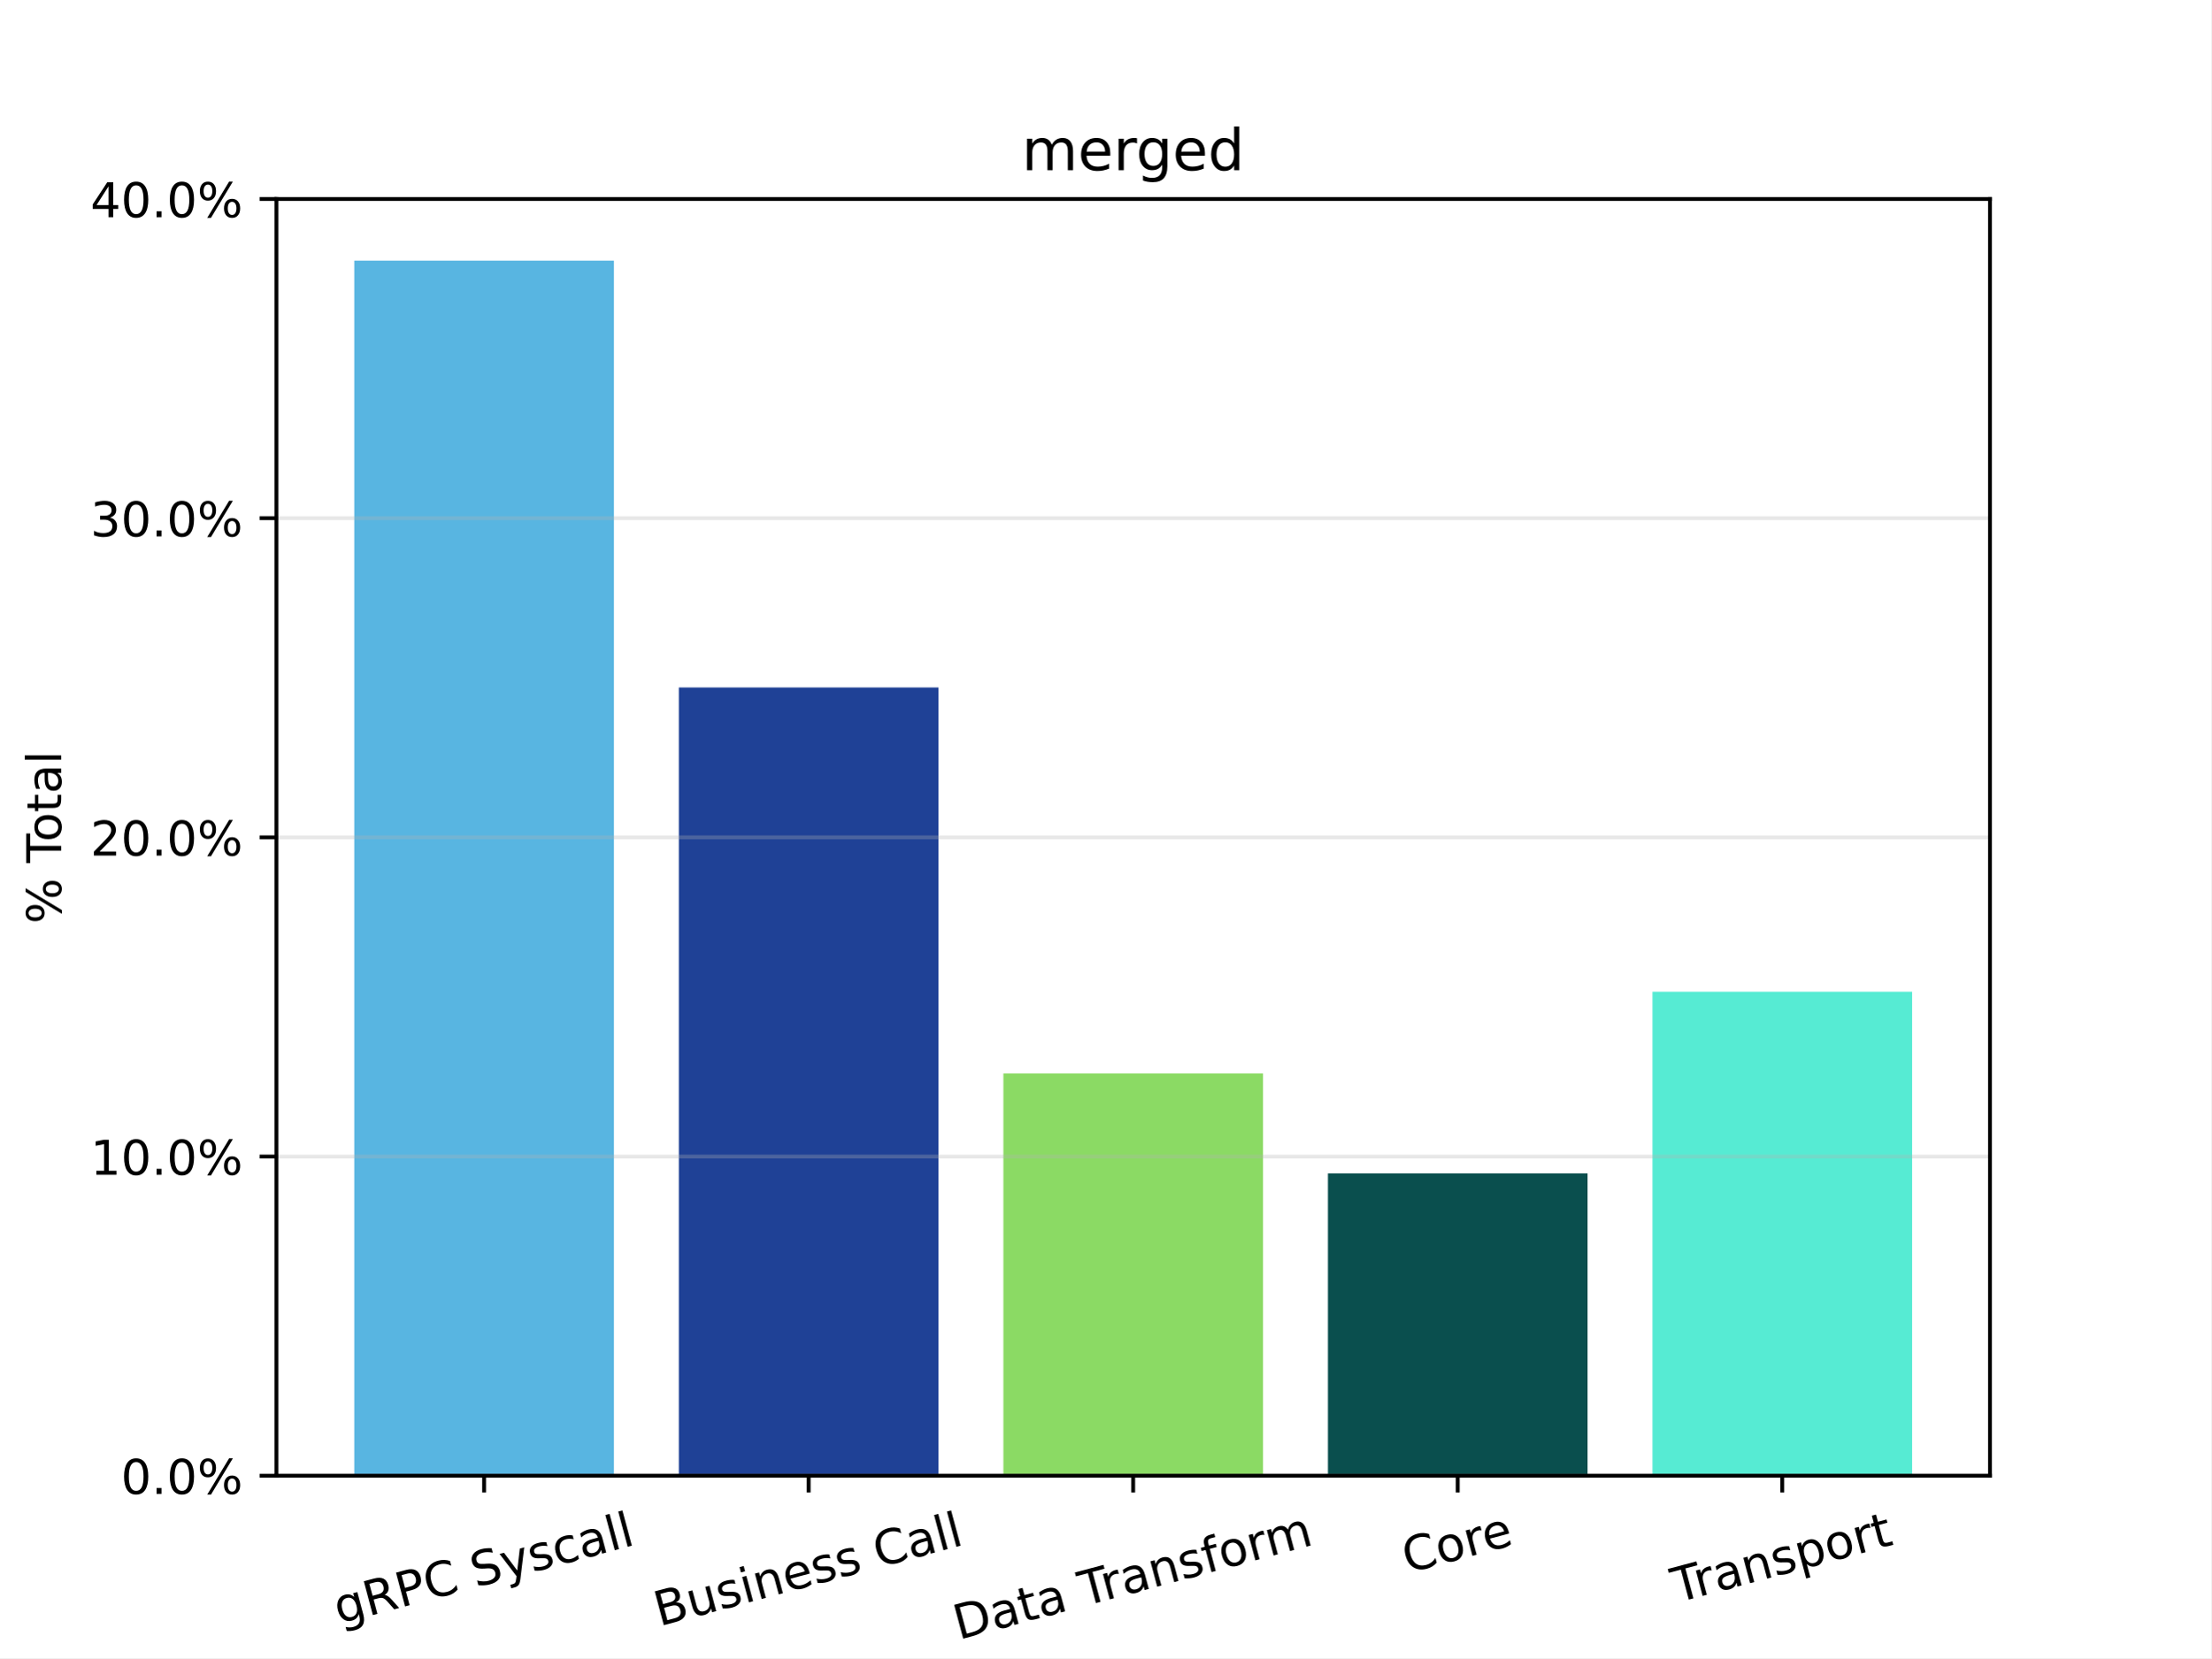
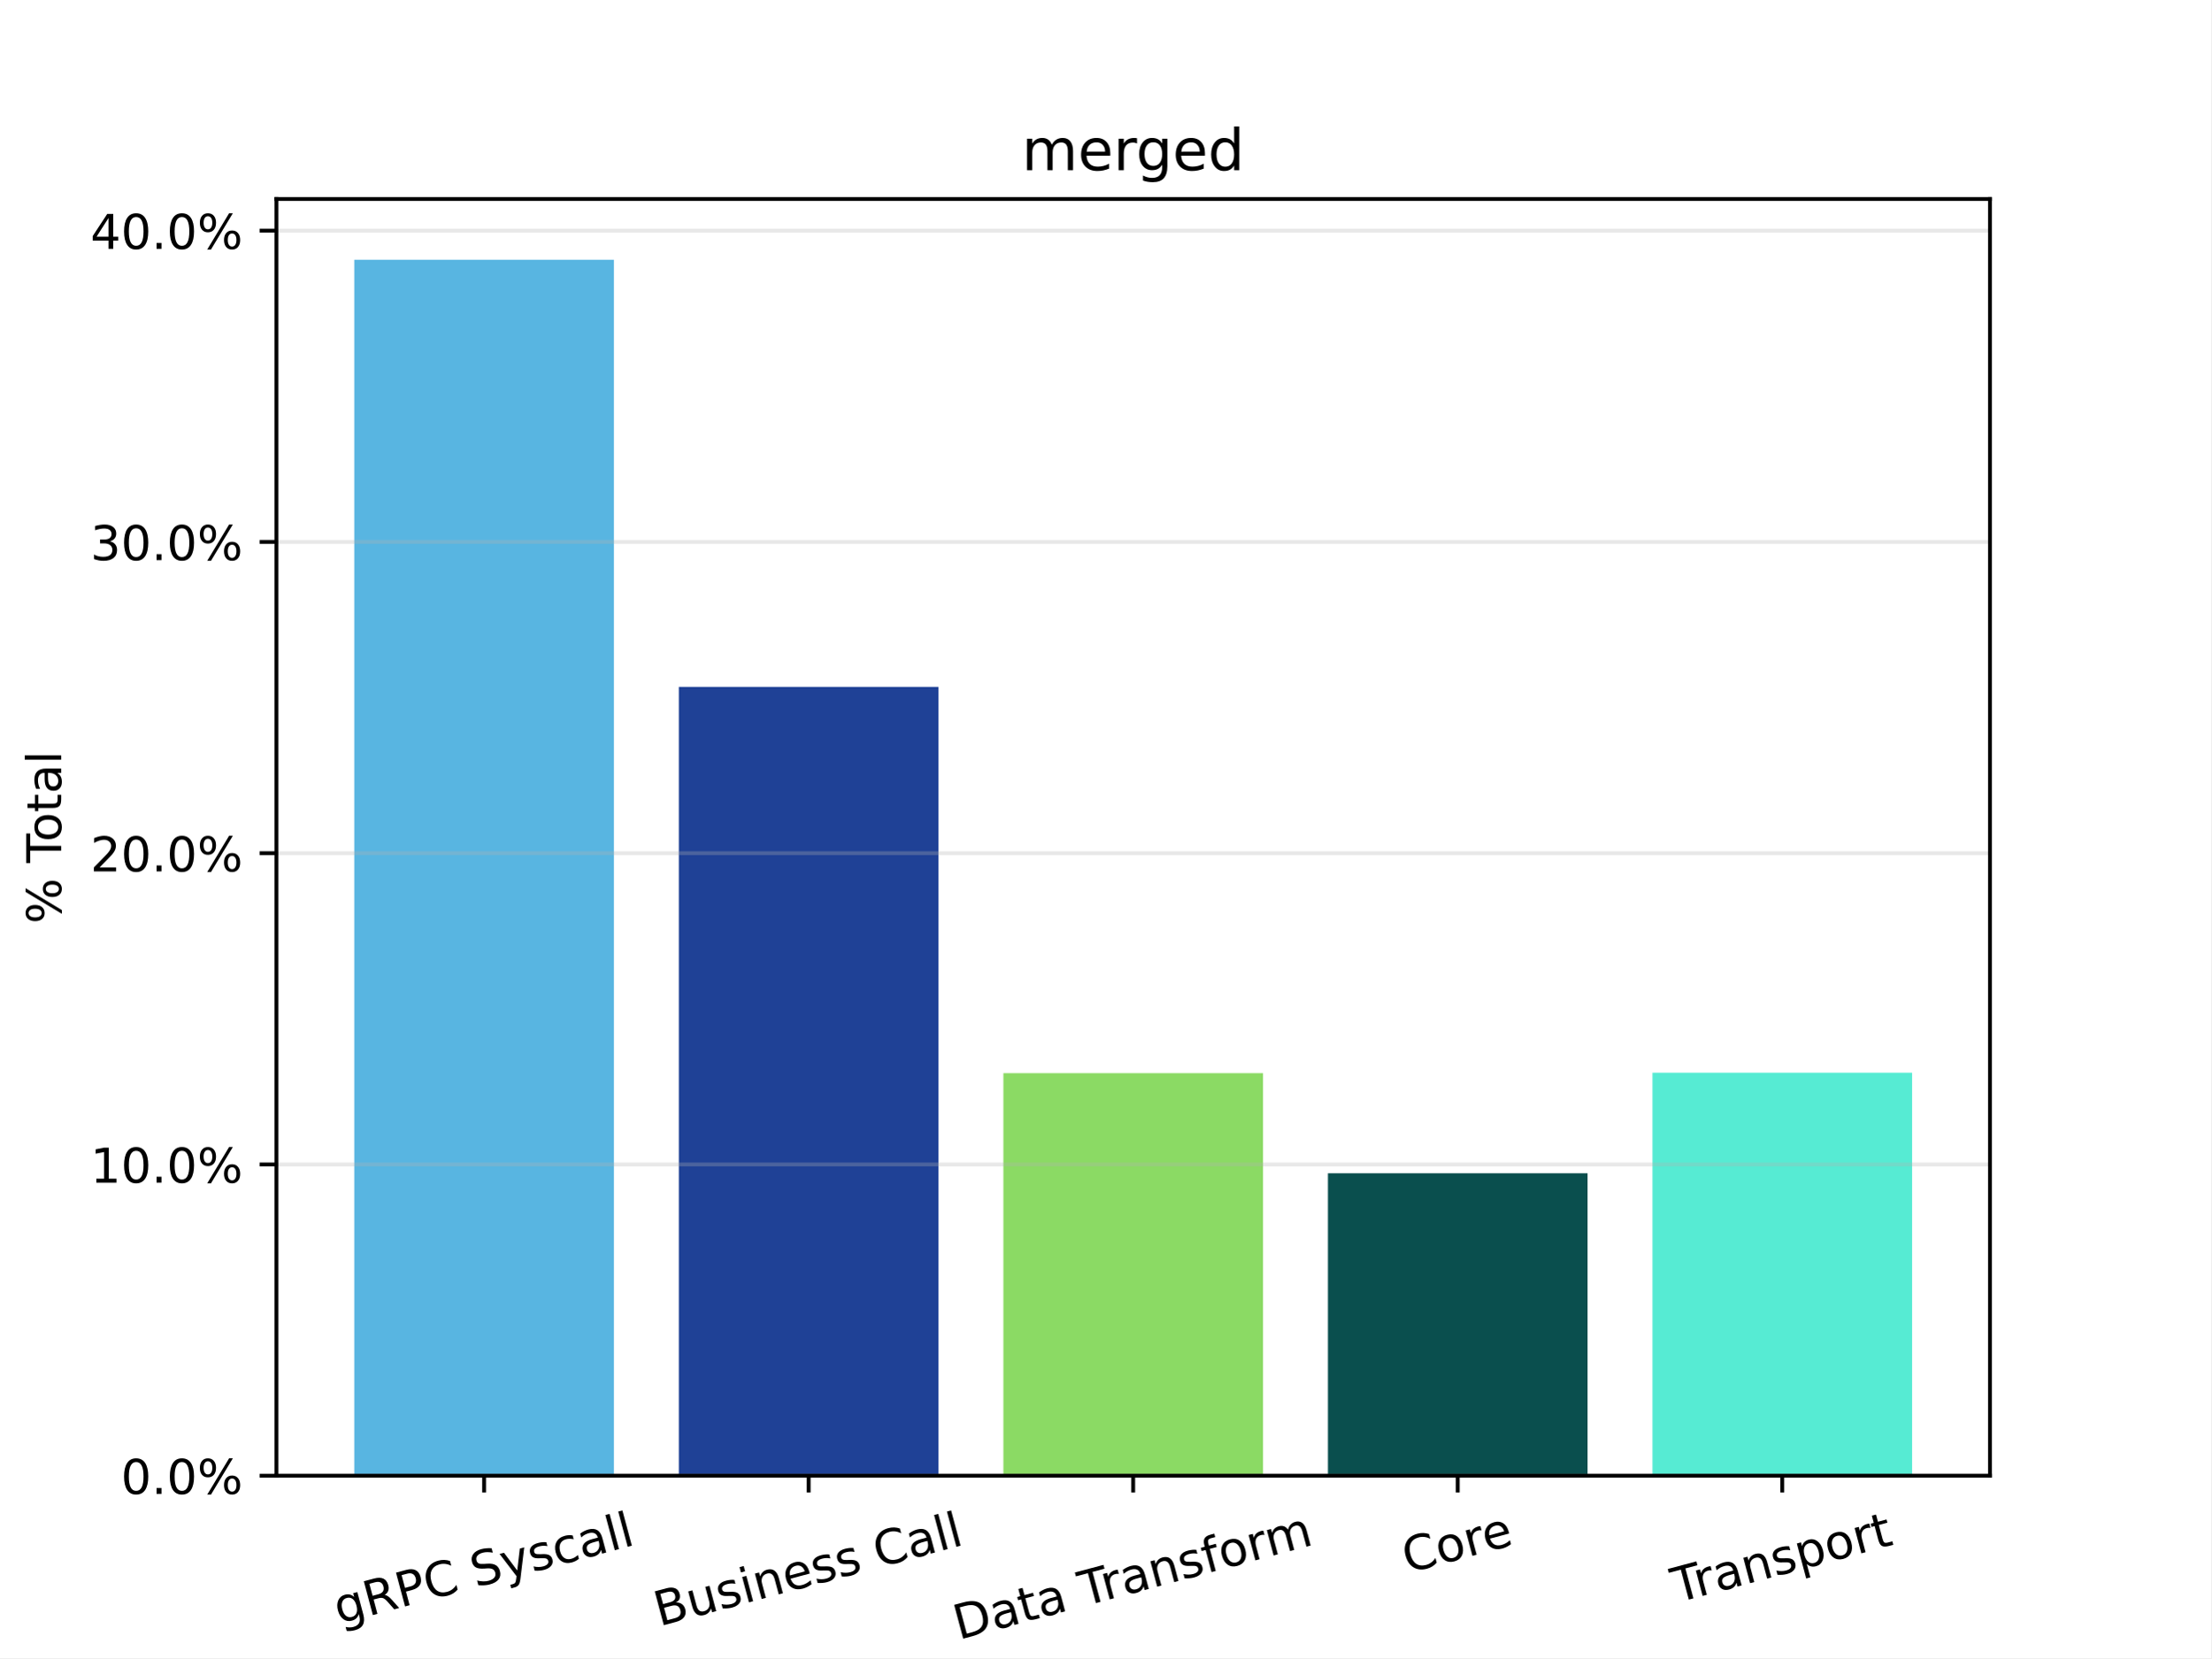
<svg xmlns="http://www.w3.org/2000/svg" xmlns:xlink="http://www.w3.org/1999/xlink" width="460.8pt" height="345.6pt" viewBox="0 0 460.8 345.6" version="1.1">
  <defs>
    <style type="text/css">*{stroke-linejoin: round; stroke-linecap: butt}</style>
  </defs>
  <g id="figure_1">
    <g id="patch_1">
      <path d="M 0 345.6  L 460.8 345.6  L 460.8 0  L 0 0  z " style="fill: #ffffff" />
    </g>
    <g id="axes_1">
      <g id="patch_2">
        <path d="M 57.6 307.584  L 414.72 307.584  L 414.72 41.472  L 57.6 41.472  z " style="fill: #ffffff" />
      </g>
      <g id="patch_3">
-         <path d="M 73.833 307.584  L 127.942 307.584  L 127.942 54.323  L 73.833 54.323  z " clip-path="url(#p266b8308c2)" style="fill: #58b5e1" />
+         <path d="M 73.833 307.584  L 127.942 307.584  L 127.942 54.144  L 73.833 54.144  z " clip-path="url(#pf15cc5b67b)" style="fill: #58b5e1" />
      </g>
      <g id="patch_4">
-         <path d="M 141.469 307.584  L 195.578 307.584  L 195.578 143.286  L 141.469 143.286  z " clip-path="url(#p266b8308c2)" style="fill: #1f4196" />
+         <path d="M 141.469 307.584  L 195.578 307.584  L 195.578 143.169  L 141.469 143.169  z " clip-path="url(#pf15cc5b67b)" style="fill: #1f4196" />
      </g>
      <g id="patch_5">
-         <path d="M 209.105 307.584  L 263.215 307.584  L 263.215 223.737  L 209.105 223.737  z " clip-path="url(#p266b8308c2)" style="fill: #8bda64" />
+         <path d="M 209.105 307.584  L 263.215 307.584  L 263.215 223.677  L 209.105 223.677  z " clip-path="url(#pf15cc5b67b)" style="fill: #8bda64" />
      </g>
      <g id="patch_6">
-         <path d="M 276.742 307.584  L 330.851 307.584  L 330.851 244.585  L 276.742 244.585  z " clip-path="url(#p266b8308c2)" style="fill: #0a4f4e" />
+         <path d="M 276.742 307.584  L 330.851 307.584  L 330.851 244.541  L 276.742 244.541  z " clip-path="url(#pf15cc5b67b)" style="fill: #0a4f4e" />
      </g>
      <g id="patch_7">
-         <path d="M 344.378 307.584  L 398.487 307.584  L 398.487 206.709  L 344.378 206.709  z " clip-path="url(#p266b8308c2)" style="fill: #56ebd3" />
+         <path d="M 344.378 307.584  L 398.487 307.584  L 398.487 223.601  L 344.378 223.601  z " clip-path="url(#pf15cc5b67b)" style="fill: #56ebd3" />
      </g>
      <g id="matplotlib.axis_1">
        <g id="xtick_1">
          <g id="line2d_1">
            <defs>
-               <path id="mf4148388ba" d="M 0 0  L 0 3.5  " style="stroke: #000000; stroke-width: 0.8" />
+               <path id="mf4b527a1f8" d="M 0 0  L 0 3.5  " style="stroke: #000000; stroke-width: 0.8" />
            </defs>
            <g>
-               <use xlink:href="#mf4148388ba" x="100.887" y="307.584" style="stroke: #000000; stroke-width: 0.8" />
+               <use xlink:href="#mf4b527a1f8" x="100.887" y="307.584" style="stroke: #000000; stroke-width: 0.8" />
            </g>
          </g>
          <g id="text_1">
            <g transform="translate(70.62089 338.526) rotate(-15) scale(0.1 -0.1)">
              <defs>
                <path id="DejaVuSans-67" d="M 2906 1791  Q 2906 2416 2648 2759  Q 2391 3103 1925 3103  Q 1463 3103 1205 2759  Q 947 2416 947 1791  Q 947 1169 1205 825  Q 1463 481 1925 481  Q 2391 481 2648 825  Q 2906 1169 2906 1791  z M 3481 434  Q 3481 -459 3084 -895  Q 2688 -1331 1869 -1331  Q 1566 -1331 1297 -1286  Q 1028 -1241 775 -1147  L 775 -588  Q 1028 -725 1275 -790  Q 1522 -856 1778 -856  Q 2344 -856 2625 -561  Q 2906 -266 2906 331  L 2906 616  Q 2728 306 2450 153  Q 2172 0 1784 0  Q 1141 0 747 490  Q 353 981 353 1791  Q 353 2603 747 3093  Q 1141 3584 1784 3584  Q 2172 3584 2450 3431  Q 2728 3278 2906 2969  L 2906 3500  L 3481 3500  L 3481 434  z " transform="scale(0.015625)" />
                <path id="DejaVuSans-52" d="M 2841 2188  Q 3044 2119 3236 1894  Q 3428 1669 3622 1275  L 4263 0  L 3584 0  L 2988 1197  Q 2756 1666 2539 1819  Q 2322 1972 1947 1972  L 1259 1972  L 1259 0  L 628 0  L 628 4666  L 2053 4666  Q 2853 4666 3247 4331  Q 3641 3997 3641 3322  Q 3641 2881 3436 2590  Q 3231 2300 2841 2188  z M 1259 4147  L 1259 2491  L 2053 2491  Q 2509 2491 2742 2702  Q 2975 2913 2975 3322  Q 2975 3731 2742 3939  Q 2509 4147 2053 4147  L 1259 4147  z " transform="scale(0.015625)" />
                <path id="DejaVuSans-50" d="M 1259 4147  L 1259 2394  L 2053 2394  Q 2494 2394 2734 2622  Q 2975 2850 2975 3272  Q 2975 3691 2734 3919  Q 2494 4147 2053 4147  L 1259 4147  z M 628 4666  L 2053 4666  Q 2838 4666 3239 4311  Q 3641 3956 3641 3272  Q 3641 2581 3239 2228  Q 2838 1875 2053 1875  L 1259 1875  L 1259 0  L 628 0  L 628 4666  z " transform="scale(0.015625)" />
                <path id="DejaVuSans-43" d="M 4122 4306  L 4122 3641  Q 3803 3938 3442 4084  Q 3081 4231 2675 4231  Q 1875 4231 1450 3742  Q 1025 3253 1025 2328  Q 1025 1406 1450 917  Q 1875 428 2675 428  Q 3081 428 3442 575  Q 3803 722 4122 1019  L 4122 359  Q 3791 134 3420 21  Q 3050 -91 2638 -91  Q 1578 -91 968 557  Q 359 1206 359 2328  Q 359 3453 968 4101  Q 1578 4750 2638 4750  Q 3056 4750 3426 4639  Q 3797 4528 4122 4306  z " transform="scale(0.015625)" />
                <path id="DejaVuSans-20" transform="scale(0.015625)" />
                <path id="DejaVuSans-53" d="M 3425 4513  L 3425 3897  Q 3066 4069 2747 4153  Q 2428 4238 2131 4238  Q 1616 4238 1336 4038  Q 1056 3838 1056 3469  Q 1056 3159 1242 3001  Q 1428 2844 1947 2747  L 2328 2669  Q 3034 2534 3370 2195  Q 3706 1856 3706 1288  Q 3706 609 3251 259  Q 2797 -91 1919 -91  Q 1588 -91 1214 -16  Q 841 59 441 206  L 441 856  Q 825 641 1194 531  Q 1563 422 1919 422  Q 2459 422 2753 634  Q 3047 847 3047 1241  Q 3047 1584 2836 1778  Q 2625 1972 2144 2069  L 1759 2144  Q 1053 2284 737 2584  Q 422 2884 422 3419  Q 422 4038 858 4394  Q 1294 4750 2059 4750  Q 2388 4750 2728 4690  Q 3069 4631 3425 4513  z " transform="scale(0.015625)" />
                <path id="DejaVuSans-79" d="M 2059 -325  Q 1816 -950 1584 -1140  Q 1353 -1331 966 -1331  L 506 -1331  L 506 -850  L 844 -850  Q 1081 -850 1212 -737  Q 1344 -625 1503 -206  L 1606 56  L 191 3500  L 800 3500  L 1894 763  L 2988 3500  L 3597 3500  L 2059 -325  z " transform="scale(0.015625)" />
                <path id="DejaVuSans-73" d="M 2834 3397  L 2834 2853  Q 2591 2978 2328 3040  Q 2066 3103 1784 3103  Q 1356 3103 1142 2972  Q 928 2841 928 2578  Q 928 2378 1081 2264  Q 1234 2150 1697 2047  L 1894 2003  Q 2506 1872 2764 1633  Q 3022 1394 3022 966  Q 3022 478 2636 193  Q 2250 -91 1575 -91  Q 1294 -91 989 -36  Q 684 19 347 128  L 347 722  Q 666 556 975 473  Q 1284 391 1588 391  Q 1994 391 2212 530  Q 2431 669 2431 922  Q 2431 1156 2273 1281  Q 2116 1406 1581 1522  L 1381 1569  Q 847 1681 609 1914  Q 372 2147 372 2553  Q 372 3047 722 3315  Q 1072 3584 1716 3584  Q 2034 3584 2315 3537  Q 2597 3491 2834 3397  z " transform="scale(0.015625)" />
                <path id="DejaVuSans-63" d="M 3122 3366  L 3122 2828  Q 2878 2963 2633 3030  Q 2388 3097 2138 3097  Q 1578 3097 1268 2742  Q 959 2388 959 1747  Q 959 1106 1268 751  Q 1578 397 2138 397  Q 2388 397 2633 464  Q 2878 531 3122 666  L 3122 134  Q 2881 22 2623 -34  Q 2366 -91 2075 -91  Q 1284 -91 818 406  Q 353 903 353 1747  Q 353 2603 823 3093  Q 1294 3584 2113 3584  Q 2378 3584 2631 3529  Q 2884 3475 3122 3366  z " transform="scale(0.015625)" />
                <path id="DejaVuSans-61" d="M 2194 1759  Q 1497 1759 1228 1600  Q 959 1441 959 1056  Q 959 750 1161 570  Q 1363 391 1709 391  Q 2188 391 2477 730  Q 2766 1069 2766 1631  L 2766 1759  L 2194 1759  z M 3341 1997  L 3341 0  L 2766 0  L 2766 531  Q 2569 213 2275 61  Q 1981 -91 1556 -91  Q 1019 -91 701 211  Q 384 513 384 1019  Q 384 1609 779 1909  Q 1175 2209 1959 2209  L 2766 2209  L 2766 2266  Q 2766 2663 2505 2880  Q 2244 3097 1772 3097  Q 1472 3097 1187 3025  Q 903 2953 641 2809  L 641 3341  Q 956 3463 1253 3523  Q 1550 3584 1831 3584  Q 2591 3584 2966 3190  Q 3341 2797 3341 1997  z " transform="scale(0.015625)" />
                <path id="DejaVuSans-6c" d="M 603 4863  L 1178 4863  L 1178 0  L 603 0  L 603 4863  z " transform="scale(0.015625)" />
              </defs>
              <use xlink:href="#DejaVuSans-67" />
              <use xlink:href="#DejaVuSans-52" x="63.477" />
              <use xlink:href="#DejaVuSans-50" x="132.959" />
              <use xlink:href="#DejaVuSans-43" x="193.262" />
              <use xlink:href="#DejaVuSans-20" x="263.086" />
              <use xlink:href="#DejaVuSans-53" x="294.873" />
              <use xlink:href="#DejaVuSans-79" x="358.35" />
              <use xlink:href="#DejaVuSans-73" x="417.529" />
              <use xlink:href="#DejaVuSans-63" x="469.629" />
              <use xlink:href="#DejaVuSans-61" x="524.609" />
              <use xlink:href="#DejaVuSans-6c" x="585.889" />
              <use xlink:href="#DejaVuSans-6c" x="613.672" />
            </g>
          </g>
        </g>
        <g id="xtick_2">
          <g id="line2d_2">
            <g>
-               <use xlink:href="#mf4148388ba" x="168.524" y="307.584" style="stroke: #000000; stroke-width: 0.8" />
+               <use xlink:href="#mf4b527a1f8" x="168.524" y="307.584" style="stroke: #000000; stroke-width: 0.8" />
            </g>
          </g>
          <g id="text_2">
            <g transform="translate(137.3909 338.9902) rotate(-15) scale(0.1 -0.1)">
              <defs>
                <path id="DejaVuSans-42" d="M 1259 2228  L 1259 519  L 2272 519  Q 2781 519 3026 730  Q 3272 941 3272 1375  Q 3272 1813 3026 2020  Q 2781 2228 2272 2228  L 1259 2228  z M 1259 4147  L 1259 2741  L 2194 2741  Q 2656 2741 2882 2914  Q 3109 3088 3109 3444  Q 3109 3797 2882 3972  Q 2656 4147 2194 4147  L 1259 4147  z M 628 4666  L 2241 4666  Q 2963 4666 3353 4366  Q 3744 4066 3744 3513  Q 3744 3084 3544 2831  Q 3344 2578 2956 2516  Q 3422 2416 3680 2098  Q 3938 1781 3938 1306  Q 3938 681 3513 340  Q 3088 0 2303 0  L 628 0  L 628 4666  z " transform="scale(0.015625)" />
                <path id="DejaVuSans-75" d="M 544 1381  L 544 3500  L 1119 3500  L 1119 1403  Q 1119 906 1312 657  Q 1506 409 1894 409  Q 2359 409 2629 706  Q 2900 1003 2900 1516  L 2900 3500  L 3475 3500  L 3475 0  L 2900 0  L 2900 538  Q 2691 219 2414 64  Q 2138 -91 1772 -91  Q 1169 -91 856 284  Q 544 659 544 1381  z M 1991 3584  L 1991 3584  z " transform="scale(0.015625)" />
                <path id="DejaVuSans-69" d="M 603 3500  L 1178 3500  L 1178 0  L 603 0  L 603 3500  z M 603 4863  L 1178 4863  L 1178 4134  L 603 4134  L 603 4863  z " transform="scale(0.015625)" />
                <path id="DejaVuSans-6e" d="M 3513 2113  L 3513 0  L 2938 0  L 2938 2094  Q 2938 2591 2744 2837  Q 2550 3084 2163 3084  Q 1697 3084 1428 2787  Q 1159 2491 1159 1978  L 1159 0  L 581 0  L 581 3500  L 1159 3500  L 1159 2956  Q 1366 3272 1645 3428  Q 1925 3584 2291 3584  Q 2894 3584 3203 3211  Q 3513 2838 3513 2113  z " transform="scale(0.015625)" />
                <path id="DejaVuSans-65" d="M 3597 1894  L 3597 1613  L 953 1613  Q 991 1019 1311 708  Q 1631 397 2203 397  Q 2534 397 2845 478  Q 3156 559 3463 722  L 3463 178  Q 3153 47 2828 -22  Q 2503 -91 2169 -91  Q 1331 -91 842 396  Q 353 884 353 1716  Q 353 2575 817 3079  Q 1281 3584 2069 3584  Q 2775 3584 3186 3129  Q 3597 2675 3597 1894  z M 3022 2063  Q 3016 2534 2758 2815  Q 2500 3097 2075 3097  Q 1594 3097 1305 2825  Q 1016 2553 972 2059  L 3022 2063  z " transform="scale(0.015625)" />
              </defs>
              <use xlink:href="#DejaVuSans-42" />
              <use xlink:href="#DejaVuSans-75" x="68.604" />
              <use xlink:href="#DejaVuSans-73" x="131.982" />
              <use xlink:href="#DejaVuSans-69" x="184.082" />
              <use xlink:href="#DejaVuSans-6e" x="211.865" />
              <use xlink:href="#DejaVuSans-65" x="275.244" />
              <use xlink:href="#DejaVuSans-73" x="336.768" />
              <use xlink:href="#DejaVuSans-73" x="388.867" />
              <use xlink:href="#DejaVuSans-20" x="440.967" />
              <use xlink:href="#DejaVuSans-43" x="472.754" />
              <use xlink:href="#DejaVuSans-61" x="542.578" />
              <use xlink:href="#DejaVuSans-6c" x="603.857" />
              <use xlink:href="#DejaVuSans-6c" x="631.641" />
            </g>
          </g>
        </g>
        <g id="xtick_3">
          <g id="line2d_3">
            <g>
-               <use xlink:href="#mf4148388ba" x="236.16" y="307.584" style="stroke: #000000; stroke-width: 0.8" />
+               <use xlink:href="#mf4b527a1f8" x="236.16" y="307.584" style="stroke: #000000; stroke-width: 0.8" />
            </g>
          </g>
          <g id="text_3">
            <g transform="translate(199.7879 341.798) rotate(-15) scale(0.1 -0.1)">
              <defs>
                <path id="DejaVuSans-44" d="M 1259 4147  L 1259 519  L 2022 519  Q 2988 519 3436 956  Q 3884 1394 3884 2338  Q 3884 3275 3436 3711  Q 2988 4147 2022 4147  L 1259 4147  z M 628 4666  L 1925 4666  Q 3281 4666 3915 4102  Q 4550 3538 4550 2338  Q 4550 1131 3912 565  Q 3275 0 1925 0  L 628 0  L 628 4666  z " transform="scale(0.015625)" />
                <path id="DejaVuSans-74" d="M 1172 4494  L 1172 3500  L 2356 3500  L 2356 3053  L 1172 3053  L 1172 1153  Q 1172 725 1289 603  Q 1406 481 1766 481  L 2356 481  L 2356 0  L 1766 0  Q 1100 0 847 248  Q 594 497 594 1153  L 594 3053  L 172 3053  L 172 3500  L 594 3500  L 594 4494  L 1172 4494  z " transform="scale(0.015625)" />
                <path id="DejaVuSans-54" d="M -19 4666  L 3928 4666  L 3928 4134  L 2272 4134  L 2272 0  L 1638 0  L 1638 4134  L -19 4134  L -19 4666  z " transform="scale(0.015625)" />
                <path id="DejaVuSans-72" d="M 2631 2963  Q 2534 3019 2420 3045  Q 2306 3072 2169 3072  Q 1681 3072 1420 2755  Q 1159 2438 1159 1844  L 1159 0  L 581 0  L 581 3500  L 1159 3500  L 1159 2956  Q 1341 3275 1631 3429  Q 1922 3584 2338 3584  Q 2397 3584 2469 3576  Q 2541 3569 2628 3553  L 2631 2963  z " transform="scale(0.015625)" />
                <path id="DejaVuSans-66" d="M 2375 4863  L 2375 4384  L 1825 4384  Q 1516 4384 1395 4259  Q 1275 4134 1275 3809  L 1275 3500  L 2222 3500  L 2222 3053  L 1275 3053  L 1275 0  L 697 0  L 697 3053  L 147 3053  L 147 3500  L 697 3500  L 697 3744  Q 697 4328 969 4595  Q 1241 4863 1831 4863  L 2375 4863  z " transform="scale(0.015625)" />
                <path id="DejaVuSans-6f" d="M 1959 3097  Q 1497 3097 1228 2736  Q 959 2375 959 1747  Q 959 1119 1226 758  Q 1494 397 1959 397  Q 2419 397 2687 759  Q 2956 1122 2956 1747  Q 2956 2369 2687 2733  Q 2419 3097 1959 3097  z M 1959 3584  Q 2709 3584 3137 3096  Q 3566 2609 3566 1747  Q 3566 888 3137 398  Q 2709 -91 1959 -91  Q 1206 -91 779 398  Q 353 888 353 1747  Q 353 2609 779 3096  Q 1206 3584 1959 3584  z " transform="scale(0.015625)" />
                <path id="DejaVuSans-6d" d="M 3328 2828  Q 3544 3216 3844 3400  Q 4144 3584 4550 3584  Q 5097 3584 5394 3201  Q 5691 2819 5691 2113  L 5691 0  L 5113 0  L 5113 2094  Q 5113 2597 4934 2840  Q 4756 3084 4391 3084  Q 3944 3084 3684 2787  Q 3425 2491 3425 1978  L 3425 0  L 2847 0  L 2847 2094  Q 2847 2600 2669 2842  Q 2491 3084 2119 3084  Q 1678 3084 1418 2786  Q 1159 2488 1159 1978  L 1159 0  L 581 0  L 581 3500  L 1159 3500  L 1159 2956  Q 1356 3278 1631 3431  Q 1906 3584 2284 3584  Q 2666 3584 2933 3390  Q 3200 3197 3328 2828  z " transform="scale(0.015625)" />
              </defs>
              <use xlink:href="#DejaVuSans-44" />
              <use xlink:href="#DejaVuSans-61" x="77.002" />
              <use xlink:href="#DejaVuSans-74" x="138.281" />
              <use xlink:href="#DejaVuSans-61" x="177.49" />
              <use xlink:href="#DejaVuSans-20" x="238.77" />
              <use xlink:href="#DejaVuSans-54" x="270.557" />
              <use xlink:href="#DejaVuSans-72" x="316.891" />
              <use xlink:href="#DejaVuSans-61" x="358.004" />
              <use xlink:href="#DejaVuSans-6e" x="419.283" />
              <use xlink:href="#DejaVuSans-73" x="482.662" />
              <use xlink:href="#DejaVuSans-66" x="534.762" />
              <use xlink:href="#DejaVuSans-6f" x="569.967" />
              <use xlink:href="#DejaVuSans-72" x="631.148" />
              <use xlink:href="#DejaVuSans-6d" x="670.512" />
            </g>
          </g>
        </g>
        <g id="xtick_4">
          <g id="line2d_4">
            <g>
-               <use xlink:href="#mf4148388ba" x="303.796" y="307.584" style="stroke: #000000; stroke-width: 0.8" />
+               <use xlink:href="#mf4b527a1f8" x="303.796" y="307.584" style="stroke: #000000; stroke-width: 0.8" />
            </g>
          </g>
          <g id="text_4">
            <g transform="translate(293.3345 327.9128) rotate(-15) scale(0.1 -0.1)">
              <use xlink:href="#DejaVuSans-43" />
              <use xlink:href="#DejaVuSans-6f" x="69.824" />
              <use xlink:href="#DejaVuSans-72" x="131.006" />
              <use xlink:href="#DejaVuSans-65" x="169.869" />
            </g>
          </g>
        </g>
        <g id="xtick_5">
          <g id="line2d_5">
            <g>
-               <use xlink:href="#mf4148388ba" x="371.433" y="307.584" style="stroke: #000000; stroke-width: 0.8" />
+               <use xlink:href="#mf4b527a1f8" x="371.433" y="307.584" style="stroke: #000000; stroke-width: 0.8" />
            </g>
          </g>
          <g id="text_5">
            <g transform="translate(349.4876 334.0666) rotate(-15) scale(0.1 -0.1)">
              <defs>
                <path id="DejaVuSans-70" d="M 1159 525  L 1159 -1331  L 581 -1331  L 581 3500  L 1159 3500  L 1159 2969  Q 1341 3281 1617 3432  Q 1894 3584 2278 3584  Q 2916 3584 3314 3078  Q 3713 2572 3713 1747  Q 3713 922 3314 415  Q 2916 -91 2278 -91  Q 1894 -91 1617 61  Q 1341 213 1159 525  z M 3116 1747  Q 3116 2381 2855 2742  Q 2594 3103 2138 3103  Q 1681 3103 1420 2742  Q 1159 2381 1159 1747  Q 1159 1113 1420 752  Q 1681 391 2138 391  Q 2594 391 2855 752  Q 3116 1113 3116 1747  z " transform="scale(0.015625)" />
              </defs>
              <use xlink:href="#DejaVuSans-54" />
              <use xlink:href="#DejaVuSans-72" x="46.334" />
              <use xlink:href="#DejaVuSans-61" x="87.447" />
              <use xlink:href="#DejaVuSans-6e" x="148.727" />
              <use xlink:href="#DejaVuSans-73" x="212.105" />
              <use xlink:href="#DejaVuSans-70" x="264.205" />
              <use xlink:href="#DejaVuSans-6f" x="327.682" />
              <use xlink:href="#DejaVuSans-72" x="388.863" />
              <use xlink:href="#DejaVuSans-74" x="429.977" />
            </g>
          </g>
        </g>
        <g id="text_6">
          <g transform="translate(209.2084 355.4053) scale(0.1 -0.1)">
            <use xlink:href="#DejaVuSans-43" />
            <use xlink:href="#DejaVuSans-61" x="69.824" />
            <use xlink:href="#DejaVuSans-74" x="131.104" />
            <use xlink:href="#DejaVuSans-65" x="170.312" />
            <use xlink:href="#DejaVuSans-67" x="231.836" />
            <use xlink:href="#DejaVuSans-6f" x="295.312" />
            <use xlink:href="#DejaVuSans-72" x="356.494" />
            <use xlink:href="#DejaVuSans-69" x="397.607" />
            <use xlink:href="#DejaVuSans-65" x="425.391" />
            <use xlink:href="#DejaVuSans-73" x="486.914" />
          </g>
        </g>
      </g>
      <g id="matplotlib.axis_2">
        <g id="ytick_1">
          <g id="line2d_6">
-             <path d="M 57.6 307.584  L 414.72 307.584  " clip-path="url(#p266b8308c2)" style="fill: none; stroke: #b0b0b0; stroke-opacity: 0.3; stroke-width: 0.8; stroke-linecap: square" />
+             <path d="M 57.6 307.584  L 414.72 307.584  " clip-path="url(#pf15cc5b67b)" style="fill: none; stroke: #b0b0b0; stroke-opacity: 0.3; stroke-width: 0.8; stroke-linecap: square" />
          </g>
          <g id="line2d_7">
            <defs>
-               <path id="m50133357ba" d="M 0 0  L -3.5 0  " style="stroke: #000000; stroke-width: 0.8" />
+               <path id="m356ef85685" d="M 0 0  L -3.5 0  " style="stroke: #000000; stroke-width: 0.8" />
            </defs>
            <g>
-               <use xlink:href="#m50133357ba" x="57.6" y="307.584" style="stroke: #000000; stroke-width: 0.8" />
+               <use xlink:href="#m356ef85685" x="57.6" y="307.584" style="stroke: #000000; stroke-width: 0.8" />
            </g>
          </g>
          <g id="text_7">
            <g transform="translate(25.19531 311.3832) scale(0.1 -0.1)">
              <defs>
                <path id="DejaVuSans-30" d="M 2034 4250  Q 1547 4250 1301 3770  Q 1056 3291 1056 2328  Q 1056 1369 1301 889  Q 1547 409 2034 409  Q 2525 409 2770 889  Q 3016 1369 3016 2328  Q 3016 3291 2770 3770  Q 2525 4250 2034 4250  z M 2034 4750  Q 2819 4750 3233 4129  Q 3647 3509 3647 2328  Q 3647 1150 3233 529  Q 2819 -91 2034 -91  Q 1250 -91 836 529  Q 422 1150 422 2328  Q 422 3509 836 4129  Q 1250 4750 2034 4750  z " transform="scale(0.015625)" />
                <path id="DejaVuSans-2e" d="M 684 794  L 1344 794  L 1344 0  L 684 0  L 684 794  z " transform="scale(0.015625)" />
                <path id="DejaVuSans-25" d="M 4653 2053  Q 4381 2053 4226 1822  Q 4072 1591 4072 1178  Q 4072 772 4226 539  Q 4381 306 4653 306  Q 4919 306 5073 539  Q 5228 772 5228 1178  Q 5228 1588 5073 1820  Q 4919 2053 4653 2053  z M 4653 2450  Q 5147 2450 5437 2106  Q 5728 1763 5728 1178  Q 5728 594 5436 251  Q 5144 -91 4653 -91  Q 4153 -91 3862 251  Q 3572 594 3572 1178  Q 3572 1766 3864 2108  Q 4156 2450 4653 2450  z M 1428 4353  Q 1159 4353 1004 4120  Q 850 3888 850 3481  Q 850 3069 1003 2837  Q 1156 2606 1428 2606  Q 1700 2606 1854 2837  Q 2009 3069 2009 3481  Q 2009 3884 1853 4118  Q 1697 4353 1428 4353  z M 4250 4750  L 4750 4750  L 1831 -91  L 1331 -91  L 4250 4750  z M 1428 4750  Q 1922 4750 2215 4408  Q 2509 4066 2509 3481  Q 2509 2891 2217 2550  Q 1925 2209 1428 2209  Q 931 2209 642 2551  Q 353 2894 353 3481  Q 353 4063 643 4406  Q 934 4750 1428 4750  z " transform="scale(0.015625)" />
              </defs>
              <use xlink:href="#DejaVuSans-30" />
              <use xlink:href="#DejaVuSans-2e" x="63.623" />
              <use xlink:href="#DejaVuSans-30" x="95.41" />
              <use xlink:href="#DejaVuSans-25" x="159.033" />
            </g>
          </g>
        </g>
        <g id="ytick_2">
          <g id="line2d_8">
-             <path d="M 57.6 241.056  L 414.72 241.056  " clip-path="url(#p266b8308c2)" style="fill: none; stroke: #b0b0b0; stroke-opacity: 0.3; stroke-width: 0.8; stroke-linecap: square" />
+             <path d="M 57.6 242.705  L 414.72 242.705  " clip-path="url(#pf15cc5b67b)" style="fill: none; stroke: #b0b0b0; stroke-opacity: 0.3; stroke-width: 0.8; stroke-linecap: square" />
          </g>
          <g id="line2d_9">
            <g>
-               <use xlink:href="#m50133357ba" x="57.6" y="241.056" style="stroke: #000000; stroke-width: 0.8" />
+               <use xlink:href="#m356ef85685" x="57.6" y="242.705" style="stroke: #000000; stroke-width: 0.8" />
            </g>
          </g>
          <g id="text_8">
-             <g transform="translate(18.83281 244.8552) scale(0.1 -0.1)">
+             <g transform="translate(18.83281 246.5045) scale(0.1 -0.1)">
              <defs>
                <path id="DejaVuSans-31" d="M 794 531  L 1825 531  L 1825 4091  L 703 3866  L 703 4441  L 1819 4666  L 2450 4666  L 2450 531  L 3481 531  L 3481 0  L 794 0  L 794 531  z " transform="scale(0.015625)" />
              </defs>
              <use xlink:href="#DejaVuSans-31" />
              <use xlink:href="#DejaVuSans-30" x="63.623" />
              <use xlink:href="#DejaVuSans-2e" x="127.246" />
              <use xlink:href="#DejaVuSans-30" x="159.033" />
              <use xlink:href="#DejaVuSans-25" x="222.656" />
            </g>
          </g>
        </g>
        <g id="ytick_3">
          <g id="line2d_10">
-             <path d="M 57.6 174.528  L 414.72 174.528  " clip-path="url(#p266b8308c2)" style="fill: none; stroke: #b0b0b0; stroke-opacity: 0.3; stroke-width: 0.8; stroke-linecap: square" />
+             <path d="M 57.6 177.826  L 414.72 177.826  " clip-path="url(#pf15cc5b67b)" style="fill: none; stroke: #b0b0b0; stroke-opacity: 0.3; stroke-width: 0.8; stroke-linecap: square" />
          </g>
          <g id="line2d_11">
            <g>
-               <use xlink:href="#m50133357ba" x="57.6" y="174.528" style="stroke: #000000; stroke-width: 0.8" />
+               <use xlink:href="#m356ef85685" x="57.6" y="177.826" style="stroke: #000000; stroke-width: 0.8" />
            </g>
          </g>
          <g id="text_9">
-             <g transform="translate(18.83281 178.3272) scale(0.1 -0.1)">
+             <g transform="translate(18.83281 181.6257) scale(0.1 -0.1)">
              <defs>
                <path id="DejaVuSans-32" d="M 1228 531  L 3431 531  L 3431 0  L 469 0  L 469 531  Q 828 903 1448 1529  Q 2069 2156 2228 2338  Q 2531 2678 2651 2914  Q 2772 3150 2772 3378  Q 2772 3750 2511 3984  Q 2250 4219 1831 4219  Q 1534 4219 1204 4116  Q 875 4013 500 3803  L 500 4441  Q 881 4594 1212 4672  Q 1544 4750 1819 4750  Q 2544 4750 2975 4387  Q 3406 4025 3406 3419  Q 3406 3131 3298 2873  Q 3191 2616 2906 2266  Q 2828 2175 2409 1742  Q 1991 1309 1228 531  z " transform="scale(0.015625)" />
              </defs>
              <use xlink:href="#DejaVuSans-32" />
              <use xlink:href="#DejaVuSans-30" x="63.623" />
              <use xlink:href="#DejaVuSans-2e" x="127.246" />
              <use xlink:href="#DejaVuSans-30" x="159.033" />
              <use xlink:href="#DejaVuSans-25" x="222.656" />
            </g>
          </g>
        </g>
        <g id="ytick_4">
          <g id="line2d_12">
-             <path d="M 57.6 108  L 414.72 108  " clip-path="url(#p266b8308c2)" style="fill: none; stroke: #b0b0b0; stroke-opacity: 0.3; stroke-width: 0.8; stroke-linecap: square" />
+             <path d="M 57.6 112.948  L 414.72 112.948  " clip-path="url(#pf15cc5b67b)" style="fill: none; stroke: #b0b0b0; stroke-opacity: 0.3; stroke-width: 0.8; stroke-linecap: square" />
          </g>
          <g id="line2d_13">
            <g>
-               <use xlink:href="#m50133357ba" x="57.6" y="108" style="stroke: #000000; stroke-width: 0.8" />
+               <use xlink:href="#m356ef85685" x="57.6" y="112.948" style="stroke: #000000; stroke-width: 0.8" />
            </g>
          </g>
          <g id="text_10">
-             <g transform="translate(18.83281 111.7992) scale(0.1 -0.1)">
+             <g transform="translate(18.83281 116.7469) scale(0.1 -0.1)">
              <defs>
                <path id="DejaVuSans-33" d="M 2597 2516  Q 3050 2419 3304 2112  Q 3559 1806 3559 1356  Q 3559 666 3084 287  Q 2609 -91 1734 -91  Q 1441 -91 1130 -33  Q 819 25 488 141  L 488 750  Q 750 597 1062 519  Q 1375 441 1716 441  Q 2309 441 2620 675  Q 2931 909 2931 1356  Q 2931 1769 2642 2001  Q 2353 2234 1838 2234  L 1294 2234  L 1294 2753  L 1863 2753  Q 2328 2753 2575 2939  Q 2822 3125 2822 3475  Q 2822 3834 2567 4026  Q 2313 4219 1838 4219  Q 1578 4219 1281 4162  Q 984 4106 628 3988  L 628 4550  Q 988 4650 1302 4700  Q 1616 4750 1894 4750  Q 2613 4750 3031 4423  Q 3450 4097 3450 3541  Q 3450 3153 3228 2886  Q 3006 2619 2597 2516  z " transform="scale(0.015625)" />
              </defs>
              <use xlink:href="#DejaVuSans-33" />
              <use xlink:href="#DejaVuSans-30" x="63.623" />
              <use xlink:href="#DejaVuSans-2e" x="127.246" />
              <use xlink:href="#DejaVuSans-30" x="159.033" />
              <use xlink:href="#DejaVuSans-25" x="222.656" />
            </g>
          </g>
        </g>
        <g id="ytick_5">
          <g id="line2d_14">
-             <path d="M 57.6 41.472  L 414.72 41.472  " clip-path="url(#p266b8308c2)" style="fill: none; stroke: #b0b0b0; stroke-opacity: 0.3; stroke-width: 0.8; stroke-linecap: square" />
+             <path d="M 57.6 48.069  L 414.72 48.069  " clip-path="url(#pf15cc5b67b)" style="fill: none; stroke: #b0b0b0; stroke-opacity: 0.3; stroke-width: 0.8; stroke-linecap: square" />
          </g>
          <g id="line2d_15">
            <g>
-               <use xlink:href="#m50133357ba" x="57.6" y="41.472" style="stroke: #000000; stroke-width: 0.8" />
+               <use xlink:href="#m356ef85685" x="57.6" y="48.069" style="stroke: #000000; stroke-width: 0.8" />
            </g>
          </g>
          <g id="text_11">
-             <g transform="translate(18.83281 45.27122) scale(0.1 -0.1)">
+             <g transform="translate(18.83281 51.86818) scale(0.1 -0.1)">
              <defs>
                <path id="DejaVuSans-34" d="M 2419 4116  L 825 1625  L 2419 1625  L 2419 4116  z M 2253 4666  L 3047 4666  L 3047 1625  L 3713 1625  L 3713 1100  L 3047 1100  L 3047 0  L 2419 0  L 2419 1100  L 313 1100  L 313 1709  L 2253 4666  z " transform="scale(0.015625)" />
              </defs>
              <use xlink:href="#DejaVuSans-34" />
              <use xlink:href="#DejaVuSans-30" x="63.623" />
              <use xlink:href="#DejaVuSans-2e" x="127.246" />
              <use xlink:href="#DejaVuSans-30" x="159.033" />
              <use xlink:href="#DejaVuSans-25" x="222.656" />
            </g>
          </g>
        </g>
        <g id="text_12">
          <g transform="translate(12.75313 192.5444) rotate(-90) scale(0.1 -0.1)">
            <use xlink:href="#DejaVuSans-25" />
            <use xlink:href="#DejaVuSans-20" x="95.02" />
            <use xlink:href="#DejaVuSans-54" x="126.807" />
            <use xlink:href="#DejaVuSans-6f" x="170.891" />
            <use xlink:href="#DejaVuSans-74" x="232.072" />
            <use xlink:href="#DejaVuSans-61" x="271.281" />
            <use xlink:href="#DejaVuSans-6c" x="332.561" />
          </g>
        </g>
      </g>
      <g id="patch_8">
        <path d="M 57.6 307.584  L 57.6 41.472  " style="fill: none; stroke: #000000; stroke-width: 0.8; stroke-linejoin: miter; stroke-linecap: square" />
      </g>
      <g id="patch_9">
        <path d="M 414.72 307.584  L 414.72 41.472  " style="fill: none; stroke: #000000; stroke-width: 0.8; stroke-linejoin: miter; stroke-linecap: square" />
      </g>
      <g id="patch_10">
        <path d="M 57.6 307.584  L 414.72 307.584  " style="fill: none; stroke: #000000; stroke-width: 0.8; stroke-linejoin: miter; stroke-linecap: square" />
      </g>
      <g id="patch_11">
        <path d="M 57.6 41.472  L 414.72 41.472  " style="fill: none; stroke: #000000; stroke-width: 0.8; stroke-linejoin: miter; stroke-linecap: square" />
      </g>
      <g id="text_13">
        <g transform="translate(212.9522 35.472) scale(0.12 -0.12)">
          <defs>
            <path id="DejaVuSans-64" d="M 2906 2969  L 2906 4863  L 3481 4863  L 3481 0  L 2906 0  L 2906 525  Q 2725 213 2448 61  Q 2172 -91 1784 -91  Q 1150 -91 751 415  Q 353 922 353 1747  Q 353 2572 751 3078  Q 1150 3584 1784 3584  Q 2172 3584 2448 3432  Q 2725 3281 2906 2969  z M 947 1747  Q 947 1113 1208 752  Q 1469 391 1925 391  Q 2381 391 2643 752  Q 2906 1113 2906 1747  Q 2906 2381 2643 2742  Q 2381 3103 1925 3103  Q 1469 3103 1208 2742  Q 947 2381 947 1747  z " transform="scale(0.015625)" />
          </defs>
          <use xlink:href="#DejaVuSans-6d" />
          <use xlink:href="#DejaVuSans-65" x="97.412" />
          <use xlink:href="#DejaVuSans-72" x="158.936" />
          <use xlink:href="#DejaVuSans-67" x="198.299" />
          <use xlink:href="#DejaVuSans-65" x="261.775" />
          <use xlink:href="#DejaVuSans-64" x="323.299" />
        </g>
      </g>
    </g>
  </g>
  <defs>
-     <clipPath id="p266b8308c2">
+     <clipPath id="pf15cc5b67b">
      <rect x="57.6" y="41.472" width="357.12" height="266.112" />
    </clipPath>
  </defs>
</svg>
